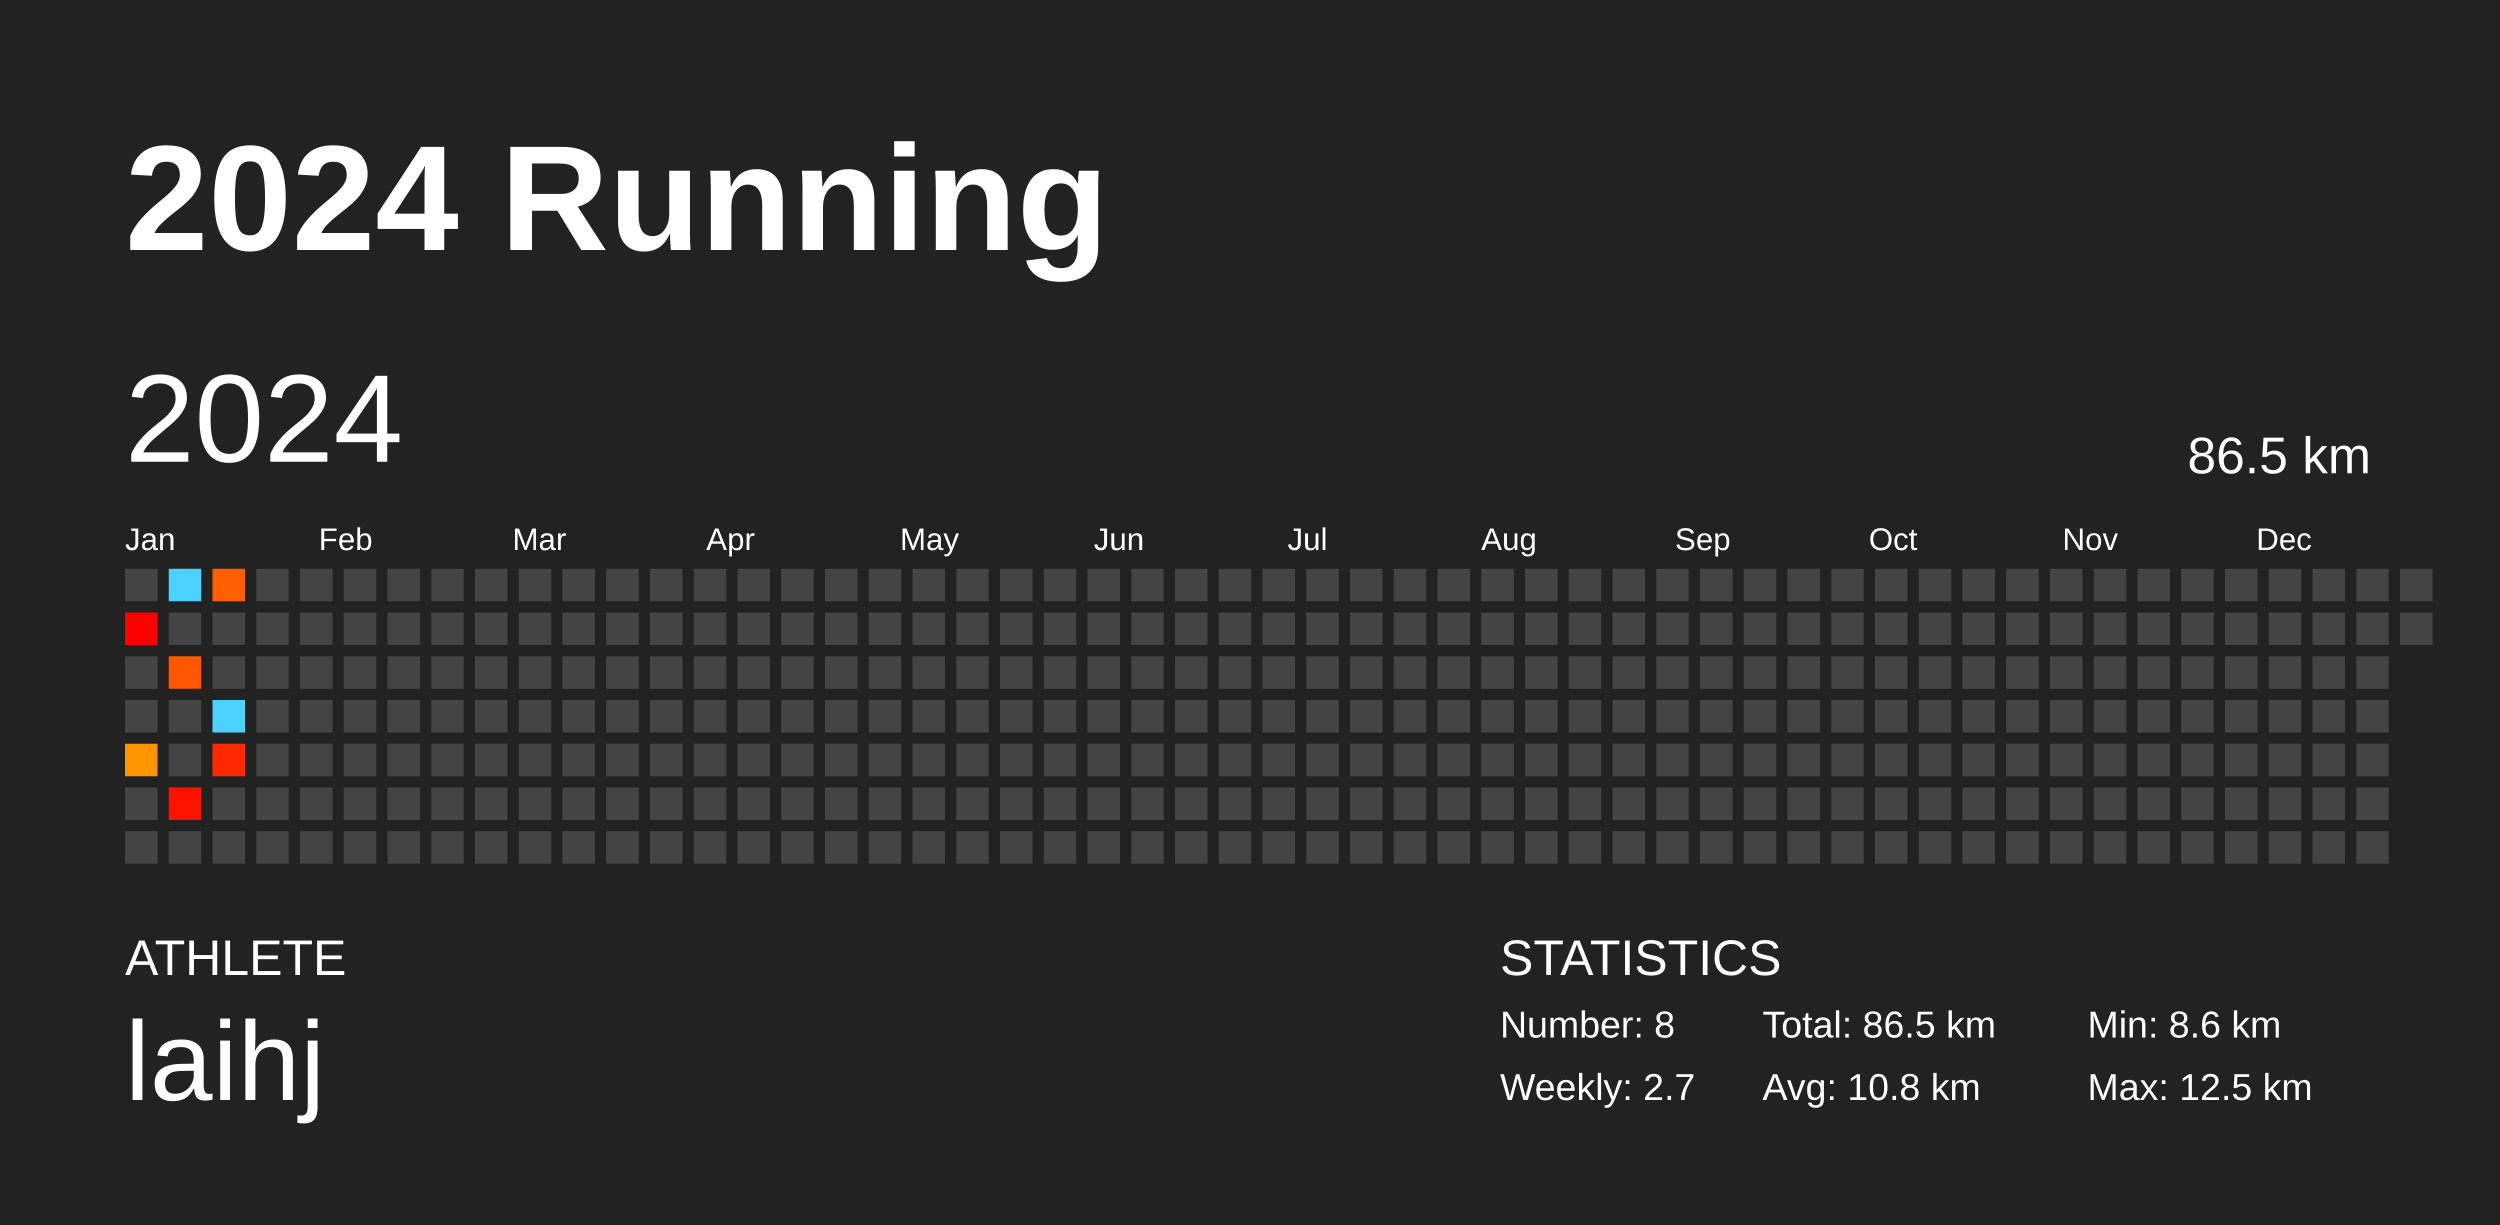
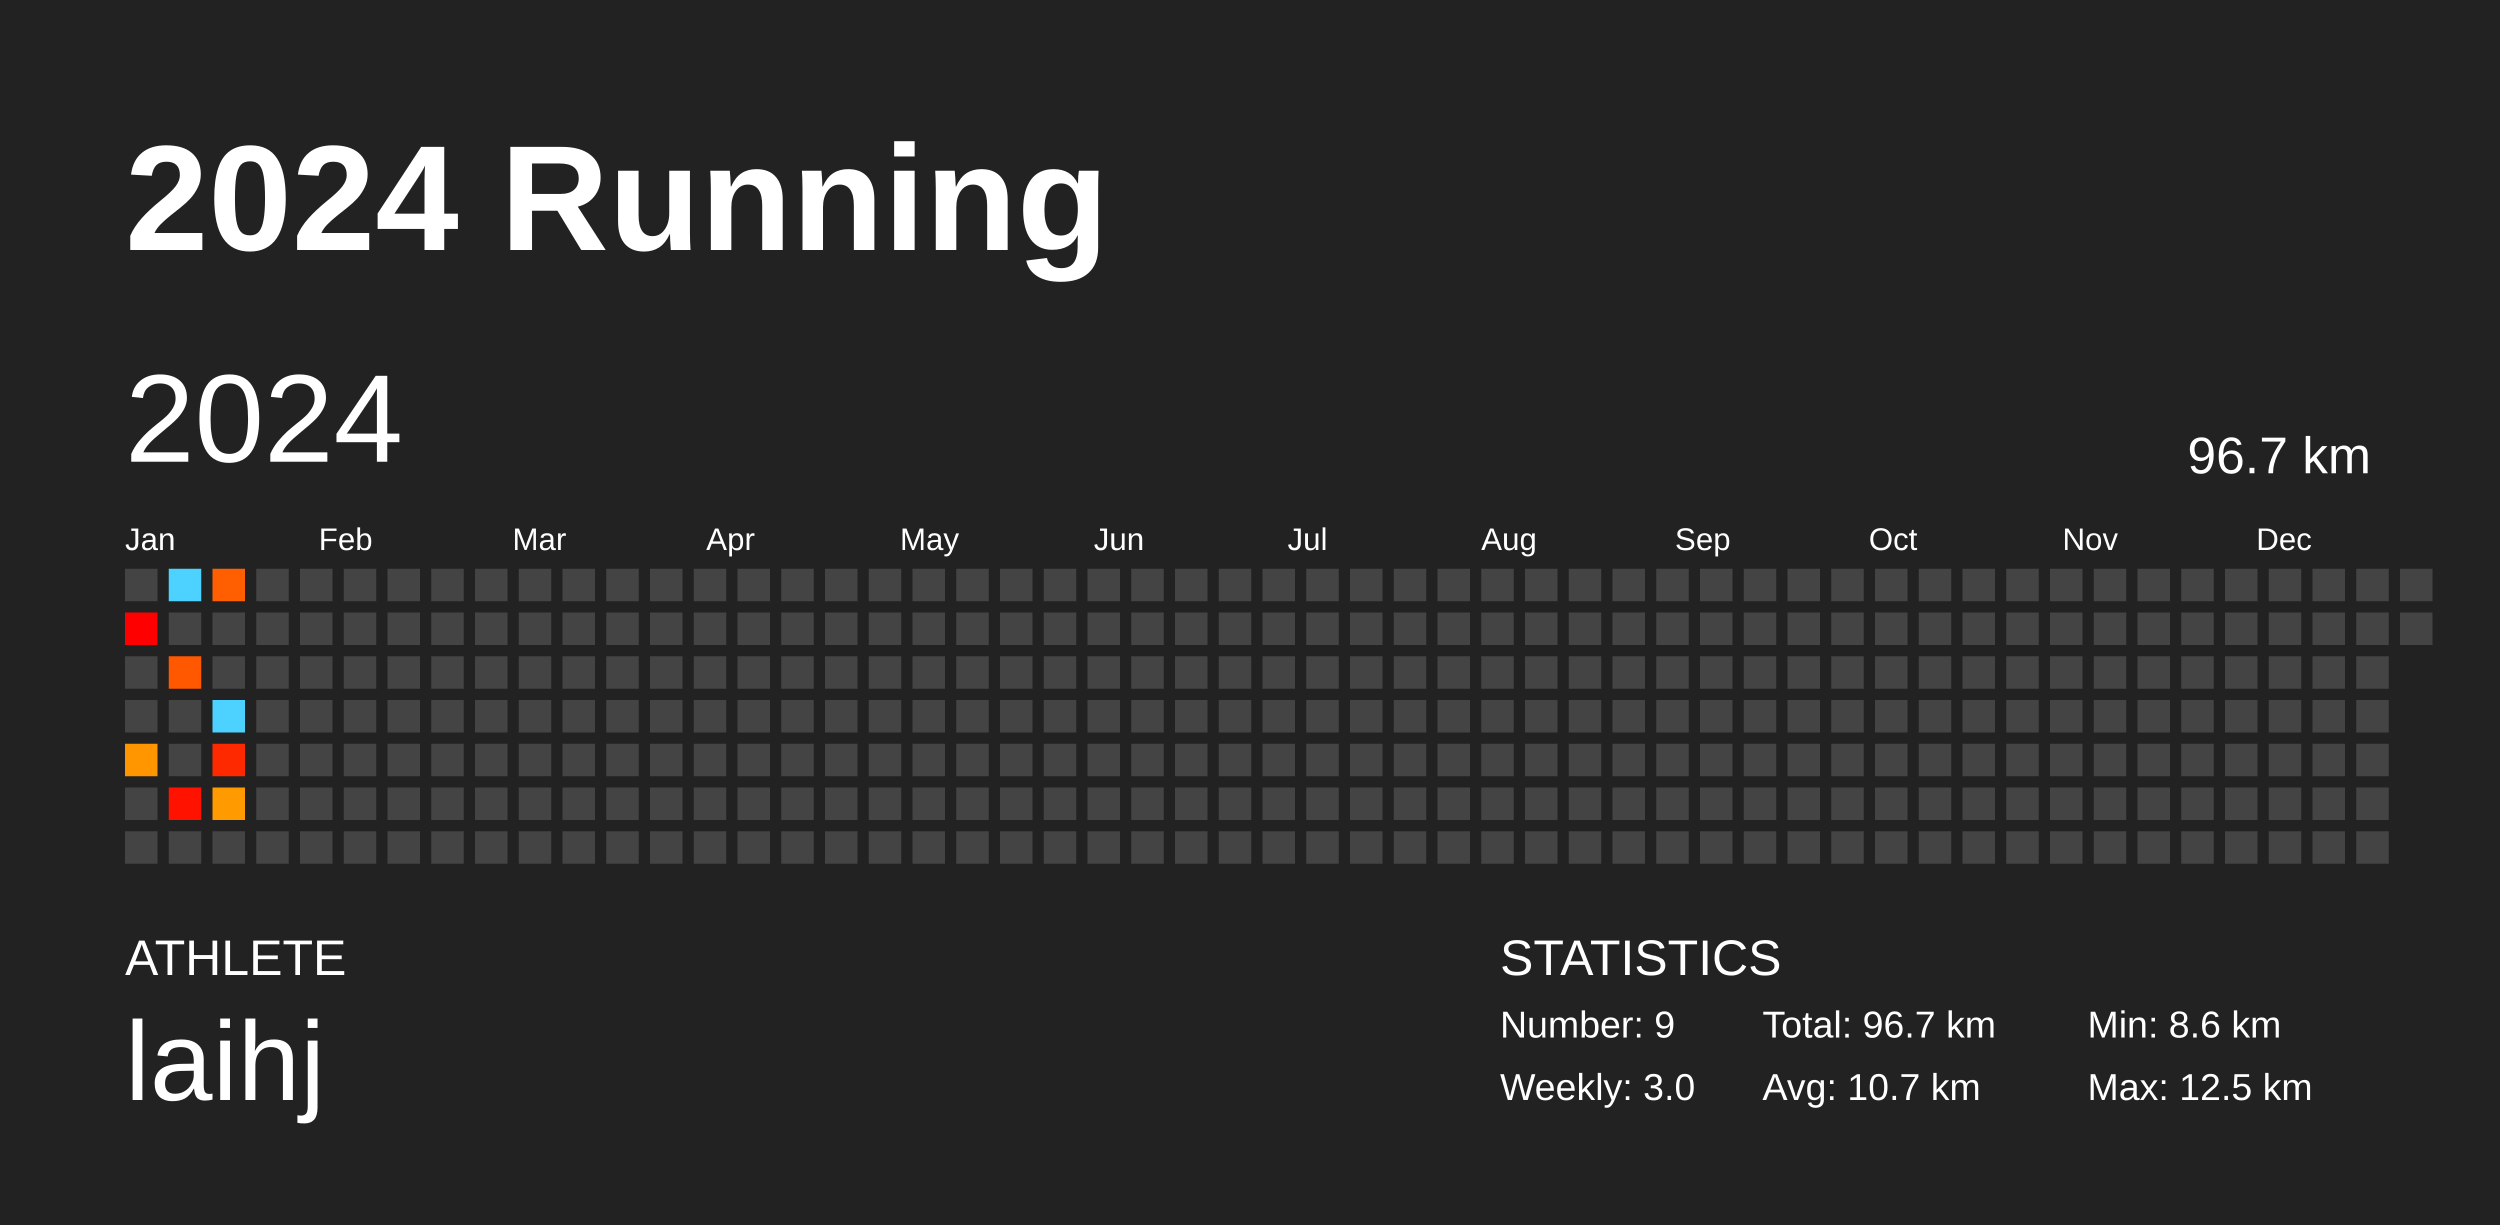
<svg xmlns="http://www.w3.org/2000/svg" baseProfile="full" height="98mm" version="1.1" viewBox="0,0,200,98" width="200mm">
  <defs />
  <rect fill="#222222" height="98" width="200" x="0" y="0" />
  <text fill="#FFFFFF" style="font-size:12px; font-family:Arial; font-weight:bold;" x="10" y="20">2024 Running</text>
  <text fill="#FFFFFF" style="font-size:4px; font-family:Arial" x="10" y="78">ATHLETE</text>
  <text fill="#FFFFFF" style="font-size:9px; font-family:Arial" x="10" y="88">laihj</text>
  <text fill="#FFFFFF" style="font-size:4px; font-family:Arial" x="120" y="78">STATISTICS</text>
-   <text fill="#FFFFFF" style="font-size:3px; font-family:Arial" x="120" y="83">Number: 8</text>
-   <text fill="#FFFFFF" style="font-size:3px; font-family:Arial" x="120" y="88">Weekly: 2.7</text>
-   <text fill="#FFFFFF" style="font-size:3px; font-family:Arial" x="141" y="83">Total: 86.5 km</text>
-   <text fill="#FFFFFF" style="font-size:3px; font-family:Arial" x="141" y="88">Avg: 10.8 km</text>
+   <text fill="#FFFFFF" style="font-size:3px; font-family:Arial" x="120" y="83">Number: 9</text>
+   <text fill="#FFFFFF" style="font-size:3px; font-family:Arial" x="120" y="88">Weekly: 3.0</text>
+   <text fill="#FFFFFF" style="font-size:3px; font-family:Arial" x="141" y="83">Total: 96.7 km</text>
+   <text fill="#FFFFFF" style="font-size:3px; font-family:Arial" x="141" y="88">Avg: 10.7 km</text>
  <text fill="#FFFFFF" style="font-size:3px; font-family:Arial" x="167" y="83">Min: 8.6 km</text>
  <text fill="#FFFFFF" style="font-size:3px; font-family:Arial" x="167" y="88">Max: 12.5 km</text>
  <text dominant-baseline="hanging" fill="#FFFFFF" style="font-size:10.0px; font-family:Arial;" x="10" y="30">2024</text>
-   <text dominant-baseline="hanging" fill="#FFFFFF" style="font-size:4.125px; font-family:Arial;" x="175" y="35">86.5 km</text>
+   <text dominant-baseline="hanging" fill="#FFFFFF" style="font-size:4.125px; font-family:Arial;" x="175" y="35">96.7 km</text>
  <text fill="#FFFFFF" style="font-size:2.5px; font-family:Arial" x="10.0" y="44">Jan</text>
  <text fill="#FFFFFF" style="font-size:2.5px; font-family:Arial" x="25.5" y="44">Feb</text>
  <text fill="#FFFFFF" style="font-size:2.5px; font-family:Arial" x="41.0" y="44">Mar</text>
  <text fill="#FFFFFF" style="font-size:2.5px; font-family:Arial" x="56.5" y="44">Apr</text>
  <text fill="#FFFFFF" style="font-size:2.5px; font-family:Arial" x="72.0" y="44">May</text>
  <text fill="#FFFFFF" style="font-size:2.5px; font-family:Arial" x="87.5" y="44">Jun</text>
  <text fill="#FFFFFF" style="font-size:2.5px; font-family:Arial" x="103.0" y="44">Jul</text>
  <text fill="#FFFFFF" style="font-size:2.5px; font-family:Arial" x="118.5" y="44">Aug</text>
  <text fill="#FFFFFF" style="font-size:2.5px; font-family:Arial" x="134.0" y="44">Sep</text>
  <text fill="#FFFFFF" style="font-size:2.5px; font-family:Arial" x="149.5" y="44">Oct</text>
  <text fill="#FFFFFF" style="font-size:2.5px; font-family:Arial" x="165.0" y="44">Nov</text>
  <text fill="#FFFFFF" style="font-size:2.5px; font-family:Arial" x="180.5" y="44">Dec</text>
  <rect fill="#444444" height="2.6" width="2.6" x="10.0" y="45.5" />
  <rect fill="#ff0000" height="2.6" width="2.6" x="10.0" y="49.0" />
  <rect fill="#444444" height="2.6" width="2.6" x="10.0" y="52.5" />
  <rect fill="#444444" height="2.6" width="2.6" x="10.0" y="56.0" />
  <rect fill="#ff9600" height="2.6" width="2.6" x="10.0" y="59.5" />
  <rect fill="#444444" height="2.6" width="2.6" x="10.0" y="63.0" />
  <rect fill="#444444" height="2.6" width="2.6" x="10.0" y="66.5" />
  <rect fill="#4dd2ff" height="2.6" width="2.6" x="13.5" y="45.5" />
  <rect fill="#444444" height="2.6" width="2.6" x="13.5" y="49.0" />
  <rect fill="#ff5800" height="2.6" width="2.6" x="13.5" y="52.5" />
  <rect fill="#444444" height="2.6" width="2.6" x="13.5" y="56.0" />
  <rect fill="#444444" height="2.6" width="2.6" x="13.5" y="59.5" />
  <rect fill="#ff1300" height="2.6" width="2.6" x="13.5" y="63.0" />
  <rect fill="#444444" height="2.6" width="2.6" x="13.5" y="66.5" />
  <rect fill="#ff5f00" height="2.6" width="2.6" x="17.0" y="45.5" />
  <rect fill="#444444" height="2.6" width="2.6" x="17.0" y="49.0" />
  <rect fill="#444444" height="2.6" width="2.6" x="17.0" y="52.5" />
  <rect fill="#4dd2ff" height="2.6" width="2.6" x="17.0" y="56.0" />
  <rect fill="#ff2900" height="2.6" width="2.6" x="17.0" y="59.5" />
-   <rect fill="#444444" height="2.6" width="2.6" x="17.0" y="63.0" />
+   <rect fill="#ff9a00" height="2.6" width="2.6" x="17.0" y="63.0" />
  <rect fill="#444444" height="2.6" width="2.6" x="17.0" y="66.5" />
  <rect fill="#444444" height="2.6" width="2.6" x="20.5" y="45.5" />
  <rect fill="#444444" height="2.6" width="2.6" x="20.5" y="49.0" />
  <rect fill="#444444" height="2.6" width="2.6" x="20.5" y="52.5" />
  <rect fill="#444444" height="2.6" width="2.6" x="20.5" y="56.0" />
  <rect fill="#444444" height="2.6" width="2.6" x="20.5" y="59.5" />
  <rect fill="#444444" height="2.6" width="2.6" x="20.5" y="63.0" />
  <rect fill="#444444" height="2.6" width="2.6" x="20.5" y="66.5" />
  <rect fill="#444444" height="2.6" width="2.6" x="24.0" y="45.5" />
  <rect fill="#444444" height="2.6" width="2.6" x="24.0" y="49.0" />
  <rect fill="#444444" height="2.6" width="2.6" x="24.0" y="52.5" />
  <rect fill="#444444" height="2.6" width="2.6" x="24.0" y="56.0" />
  <rect fill="#444444" height="2.6" width="2.6" x="24.0" y="59.5" />
  <rect fill="#444444" height="2.6" width="2.6" x="24.0" y="63.0" />
  <rect fill="#444444" height="2.6" width="2.6" x="24.0" y="66.5" />
  <rect fill="#444444" height="2.6" width="2.6" x="27.5" y="45.5" />
  <rect fill="#444444" height="2.6" width="2.6" x="27.5" y="49.0" />
  <rect fill="#444444" height="2.6" width="2.6" x="27.5" y="52.5" />
  <rect fill="#444444" height="2.6" width="2.6" x="27.5" y="56.0" />
  <rect fill="#444444" height="2.6" width="2.6" x="27.5" y="59.5" />
  <rect fill="#444444" height="2.6" width="2.6" x="27.5" y="63.0" />
  <rect fill="#444444" height="2.6" width="2.6" x="27.5" y="66.5" />
  <rect fill="#444444" height="2.6" width="2.6" x="31.0" y="45.5" />
  <rect fill="#444444" height="2.6" width="2.6" x="31.0" y="49.0" />
  <rect fill="#444444" height="2.6" width="2.6" x="31.0" y="52.5" />
  <rect fill="#444444" height="2.6" width="2.6" x="31.0" y="56.0" />
  <rect fill="#444444" height="2.6" width="2.6" x="31.0" y="59.5" />
  <rect fill="#444444" height="2.6" width="2.6" x="31.0" y="63.0" />
  <rect fill="#444444" height="2.6" width="2.6" x="31.0" y="66.5" />
  <rect fill="#444444" height="2.6" width="2.6" x="34.5" y="45.5" />
  <rect fill="#444444" height="2.6" width="2.6" x="34.5" y="49.0" />
  <rect fill="#444444" height="2.6" width="2.6" x="34.5" y="52.5" />
  <rect fill="#444444" height="2.6" width="2.6" x="34.5" y="56.0" />
  <rect fill="#444444" height="2.6" width="2.6" x="34.5" y="59.5" />
  <rect fill="#444444" height="2.6" width="2.6" x="34.5" y="63.0" />
  <rect fill="#444444" height="2.6" width="2.6" x="34.5" y="66.5" />
  <rect fill="#444444" height="2.6" width="2.6" x="38.0" y="45.5" />
  <rect fill="#444444" height="2.6" width="2.6" x="38.0" y="49.0" />
  <rect fill="#444444" height="2.6" width="2.6" x="38.0" y="52.5" />
  <rect fill="#444444" height="2.6" width="2.6" x="38.0" y="56.0" />
  <rect fill="#444444" height="2.6" width="2.6" x="38.0" y="59.5" />
  <rect fill="#444444" height="2.6" width="2.6" x="38.0" y="63.0" />
  <rect fill="#444444" height="2.6" width="2.6" x="38.0" y="66.5" />
  <rect fill="#444444" height="2.6" width="2.6" x="41.5" y="45.5" />
  <rect fill="#444444" height="2.6" width="2.6" x="41.5" y="49.0" />
  <rect fill="#444444" height="2.6" width="2.6" x="41.5" y="52.5" />
  <rect fill="#444444" height="2.6" width="2.6" x="41.5" y="56.0" />
  <rect fill="#444444" height="2.6" width="2.6" x="41.5" y="59.5" />
  <rect fill="#444444" height="2.6" width="2.6" x="41.5" y="63.0" />
  <rect fill="#444444" height="2.6" width="2.6" x="41.5" y="66.5" />
  <rect fill="#444444" height="2.6" width="2.6" x="45.0" y="45.5" />
  <rect fill="#444444" height="2.6" width="2.6" x="45.0" y="49.0" />
  <rect fill="#444444" height="2.6" width="2.6" x="45.0" y="52.5" />
  <rect fill="#444444" height="2.6" width="2.6" x="45.0" y="56.0" />
  <rect fill="#444444" height="2.6" width="2.6" x="45.0" y="59.5" />
  <rect fill="#444444" height="2.6" width="2.6" x="45.0" y="63.0" />
  <rect fill="#444444" height="2.6" width="2.6" x="45.0" y="66.5" />
  <rect fill="#444444" height="2.6" width="2.6" x="48.5" y="45.5" />
  <rect fill="#444444" height="2.6" width="2.6" x="48.5" y="49.0" />
  <rect fill="#444444" height="2.6" width="2.6" x="48.5" y="52.5" />
  <rect fill="#444444" height="2.6" width="2.6" x="48.5" y="56.0" />
  <rect fill="#444444" height="2.6" width="2.6" x="48.5" y="59.5" />
  <rect fill="#444444" height="2.6" width="2.6" x="48.5" y="63.0" />
  <rect fill="#444444" height="2.6" width="2.6" x="48.5" y="66.5" />
  <rect fill="#444444" height="2.6" width="2.6" x="52.0" y="45.5" />
  <rect fill="#444444" height="2.6" width="2.6" x="52.0" y="49.0" />
  <rect fill="#444444" height="2.6" width="2.6" x="52.0" y="52.5" />
  <rect fill="#444444" height="2.6" width="2.6" x="52.0" y="56.0" />
  <rect fill="#444444" height="2.6" width="2.6" x="52.0" y="59.5" />
  <rect fill="#444444" height="2.6" width="2.6" x="52.0" y="63.0" />
  <rect fill="#444444" height="2.6" width="2.6" x="52.0" y="66.5" />
  <rect fill="#444444" height="2.6" width="2.6" x="55.5" y="45.5" />
  <rect fill="#444444" height="2.6" width="2.6" x="55.5" y="49.0" />
  <rect fill="#444444" height="2.6" width="2.6" x="55.5" y="52.5" />
  <rect fill="#444444" height="2.6" width="2.6" x="55.5" y="56.0" />
  <rect fill="#444444" height="2.6" width="2.6" x="55.5" y="59.5" />
  <rect fill="#444444" height="2.6" width="2.6" x="55.5" y="63.0" />
  <rect fill="#444444" height="2.6" width="2.6" x="55.5" y="66.5" />
  <rect fill="#444444" height="2.6" width="2.6" x="59.0" y="45.5" />
  <rect fill="#444444" height="2.6" width="2.6" x="59.0" y="49.0" />
  <rect fill="#444444" height="2.6" width="2.6" x="59.0" y="52.5" />
  <rect fill="#444444" height="2.6" width="2.6" x="59.0" y="56.0" />
  <rect fill="#444444" height="2.6" width="2.6" x="59.0" y="59.5" />
  <rect fill="#444444" height="2.6" width="2.6" x="59.0" y="63.0" />
  <rect fill="#444444" height="2.6" width="2.6" x="59.0" y="66.5" />
  <rect fill="#444444" height="2.6" width="2.6" x="62.5" y="45.5" />
  <rect fill="#444444" height="2.6" width="2.6" x="62.5" y="49.0" />
  <rect fill="#444444" height="2.6" width="2.6" x="62.5" y="52.5" />
  <rect fill="#444444" height="2.6" width="2.6" x="62.5" y="56.0" />
  <rect fill="#444444" height="2.6" width="2.6" x="62.5" y="59.5" />
  <rect fill="#444444" height="2.6" width="2.6" x="62.5" y="63.0" />
  <rect fill="#444444" height="2.6" width="2.6" x="62.5" y="66.5" />
  <rect fill="#444444" height="2.6" width="2.6" x="66.0" y="45.5" />
  <rect fill="#444444" height="2.6" width="2.6" x="66.0" y="49.0" />
  <rect fill="#444444" height="2.6" width="2.6" x="66.0" y="52.5" />
  <rect fill="#444444" height="2.6" width="2.6" x="66.0" y="56.0" />
  <rect fill="#444444" height="2.6" width="2.6" x="66.0" y="59.5" />
  <rect fill="#444444" height="2.6" width="2.6" x="66.0" y="63.0" />
  <rect fill="#444444" height="2.6" width="2.6" x="66.0" y="66.5" />
  <rect fill="#444444" height="2.6" width="2.6" x="69.5" y="45.5" />
  <rect fill="#444444" height="2.6" width="2.6" x="69.5" y="49.0" />
  <rect fill="#444444" height="2.6" width="2.6" x="69.5" y="52.5" />
  <rect fill="#444444" height="2.6" width="2.6" x="69.5" y="56.0" />
  <rect fill="#444444" height="2.6" width="2.6" x="69.5" y="59.5" />
  <rect fill="#444444" height="2.6" width="2.6" x="69.5" y="63.0" />
  <rect fill="#444444" height="2.6" width="2.6" x="69.5" y="66.5" />
  <rect fill="#444444" height="2.6" width="2.6" x="73.0" y="45.5" />
  <rect fill="#444444" height="2.6" width="2.6" x="73.0" y="49.0" />
  <rect fill="#444444" height="2.6" width="2.6" x="73.0" y="52.5" />
  <rect fill="#444444" height="2.6" width="2.6" x="73.0" y="56.0" />
  <rect fill="#444444" height="2.6" width="2.6" x="73.0" y="59.5" />
  <rect fill="#444444" height="2.6" width="2.6" x="73.0" y="63.0" />
  <rect fill="#444444" height="2.6" width="2.6" x="73.0" y="66.5" />
  <rect fill="#444444" height="2.6" width="2.6" x="76.5" y="45.5" />
  <rect fill="#444444" height="2.6" width="2.6" x="76.5" y="49.0" />
  <rect fill="#444444" height="2.6" width="2.6" x="76.5" y="52.5" />
  <rect fill="#444444" height="2.6" width="2.6" x="76.5" y="56.0" />
  <rect fill="#444444" height="2.6" width="2.6" x="76.5" y="59.5" />
  <rect fill="#444444" height="2.6" width="2.6" x="76.5" y="63.0" />
  <rect fill="#444444" height="2.6" width="2.6" x="76.5" y="66.5" />
  <rect fill="#444444" height="2.6" width="2.6" x="80.0" y="45.5" />
  <rect fill="#444444" height="2.6" width="2.6" x="80.0" y="49.0" />
  <rect fill="#444444" height="2.6" width="2.6" x="80.0" y="52.5" />
  <rect fill="#444444" height="2.6" width="2.6" x="80.0" y="56.0" />
  <rect fill="#444444" height="2.6" width="2.6" x="80.0" y="59.5" />
  <rect fill="#444444" height="2.6" width="2.6" x="80.0" y="63.0" />
  <rect fill="#444444" height="2.6" width="2.6" x="80.0" y="66.5" />
  <rect fill="#444444" height="2.6" width="2.6" x="83.5" y="45.5" />
  <rect fill="#444444" height="2.6" width="2.6" x="83.5" y="49.0" />
  <rect fill="#444444" height="2.6" width="2.6" x="83.5" y="52.5" />
  <rect fill="#444444" height="2.6" width="2.6" x="83.5" y="56.0" />
  <rect fill="#444444" height="2.6" width="2.6" x="83.5" y="59.5" />
  <rect fill="#444444" height="2.6" width="2.6" x="83.5" y="63.0" />
  <rect fill="#444444" height="2.6" width="2.6" x="83.5" y="66.5" />
  <rect fill="#444444" height="2.6" width="2.6" x="87.0" y="45.5" />
  <rect fill="#444444" height="2.6" width="2.6" x="87.0" y="49.0" />
  <rect fill="#444444" height="2.6" width="2.6" x="87.0" y="52.5" />
  <rect fill="#444444" height="2.6" width="2.6" x="87.0" y="56.0" />
  <rect fill="#444444" height="2.6" width="2.6" x="87.0" y="59.5" />
  <rect fill="#444444" height="2.6" width="2.6" x="87.0" y="63.0" />
  <rect fill="#444444" height="2.6" width="2.6" x="87.0" y="66.5" />
  <rect fill="#444444" height="2.6" width="2.6" x="90.5" y="45.5" />
  <rect fill="#444444" height="2.6" width="2.6" x="90.5" y="49.0" />
  <rect fill="#444444" height="2.6" width="2.6" x="90.5" y="52.5" />
  <rect fill="#444444" height="2.6" width="2.6" x="90.5" y="56.0" />
  <rect fill="#444444" height="2.6" width="2.6" x="90.5" y="59.5" />
  <rect fill="#444444" height="2.6" width="2.6" x="90.5" y="63.0" />
  <rect fill="#444444" height="2.6" width="2.6" x="90.5" y="66.5" />
  <rect fill="#444444" height="2.6" width="2.6" x="94.0" y="45.5" />
  <rect fill="#444444" height="2.6" width="2.6" x="94.0" y="49.0" />
  <rect fill="#444444" height="2.6" width="2.6" x="94.0" y="52.5" />
  <rect fill="#444444" height="2.6" width="2.6" x="94.0" y="56.0" />
  <rect fill="#444444" height="2.6" width="2.6" x="94.0" y="59.5" />
  <rect fill="#444444" height="2.6" width="2.6" x="94.0" y="63.0" />
  <rect fill="#444444" height="2.6" width="2.6" x="94.0" y="66.5" />
  <rect fill="#444444" height="2.6" width="2.6" x="97.5" y="45.5" />
  <rect fill="#444444" height="2.6" width="2.6" x="97.5" y="49.0" />
  <rect fill="#444444" height="2.6" width="2.6" x="97.5" y="52.5" />
  <rect fill="#444444" height="2.6" width="2.6" x="97.5" y="56.0" />
  <rect fill="#444444" height="2.6" width="2.6" x="97.5" y="59.5" />
  <rect fill="#444444" height="2.6" width="2.6" x="97.5" y="63.0" />
  <rect fill="#444444" height="2.6" width="2.6" x="97.5" y="66.5" />
  <rect fill="#444444" height="2.6" width="2.6" x="101.0" y="45.5" />
  <rect fill="#444444" height="2.6" width="2.6" x="101.0" y="49.0" />
  <rect fill="#444444" height="2.6" width="2.6" x="101.0" y="52.5" />
  <rect fill="#444444" height="2.6" width="2.6" x="101.0" y="56.0" />
  <rect fill="#444444" height="2.6" width="2.6" x="101.0" y="59.5" />
  <rect fill="#444444" height="2.6" width="2.6" x="101.0" y="63.0" />
  <rect fill="#444444" height="2.6" width="2.6" x="101.0" y="66.5" />
  <rect fill="#444444" height="2.6" width="2.6" x="104.5" y="45.5" />
  <rect fill="#444444" height="2.6" width="2.6" x="104.5" y="49.0" />
  <rect fill="#444444" height="2.6" width="2.6" x="104.5" y="52.5" />
  <rect fill="#444444" height="2.6" width="2.6" x="104.5" y="56.0" />
  <rect fill="#444444" height="2.6" width="2.6" x="104.5" y="59.5" />
  <rect fill="#444444" height="2.6" width="2.6" x="104.5" y="63.0" />
  <rect fill="#444444" height="2.6" width="2.6" x="104.5" y="66.5" />
  <rect fill="#444444" height="2.6" width="2.6" x="108.0" y="45.5" />
  <rect fill="#444444" height="2.6" width="2.6" x="108.0" y="49.0" />
  <rect fill="#444444" height="2.6" width="2.6" x="108.0" y="52.5" />
  <rect fill="#444444" height="2.6" width="2.6" x="108.0" y="56.0" />
  <rect fill="#444444" height="2.6" width="2.6" x="108.0" y="59.5" />
  <rect fill="#444444" height="2.6" width="2.6" x="108.0" y="63.0" />
  <rect fill="#444444" height="2.6" width="2.6" x="108.0" y="66.5" />
  <rect fill="#444444" height="2.6" width="2.6" x="111.5" y="45.5" />
  <rect fill="#444444" height="2.6" width="2.6" x="111.5" y="49.0" />
  <rect fill="#444444" height="2.6" width="2.6" x="111.5" y="52.5" />
  <rect fill="#444444" height="2.6" width="2.6" x="111.5" y="56.0" />
  <rect fill="#444444" height="2.6" width="2.6" x="111.5" y="59.5" />
  <rect fill="#444444" height="2.6" width="2.6" x="111.5" y="63.0" />
  <rect fill="#444444" height="2.6" width="2.6" x="111.5" y="66.5" />
  <rect fill="#444444" height="2.6" width="2.6" x="115.0" y="45.5" />
  <rect fill="#444444" height="2.6" width="2.6" x="115.0" y="49.0" />
  <rect fill="#444444" height="2.6" width="2.6" x="115.0" y="52.5" />
  <rect fill="#444444" height="2.6" width="2.6" x="115.0" y="56.0" />
  <rect fill="#444444" height="2.6" width="2.6" x="115.0" y="59.5" />
  <rect fill="#444444" height="2.6" width="2.6" x="115.0" y="63.0" />
  <rect fill="#444444" height="2.6" width="2.6" x="115.0" y="66.5" />
  <rect fill="#444444" height="2.6" width="2.6" x="118.5" y="45.5" />
  <rect fill="#444444" height="2.6" width="2.6" x="118.5" y="49.0" />
  <rect fill="#444444" height="2.6" width="2.6" x="118.5" y="52.5" />
  <rect fill="#444444" height="2.6" width="2.6" x="118.5" y="56.0" />
  <rect fill="#444444" height="2.6" width="2.6" x="118.5" y="59.5" />
  <rect fill="#444444" height="2.6" width="2.6" x="118.5" y="63.0" />
  <rect fill="#444444" height="2.6" width="2.6" x="118.5" y="66.5" />
  <rect fill="#444444" height="2.6" width="2.6" x="122.0" y="45.5" />
  <rect fill="#444444" height="2.6" width="2.6" x="122.0" y="49.0" />
  <rect fill="#444444" height="2.6" width="2.6" x="122.0" y="52.5" />
  <rect fill="#444444" height="2.6" width="2.6" x="122.0" y="56.0" />
  <rect fill="#444444" height="2.6" width="2.6" x="122.0" y="59.5" />
  <rect fill="#444444" height="2.6" width="2.6" x="122.0" y="63.0" />
  <rect fill="#444444" height="2.6" width="2.6" x="122.0" y="66.5" />
  <rect fill="#444444" height="2.6" width="2.6" x="125.5" y="45.5" />
  <rect fill="#444444" height="2.6" width="2.6" x="125.5" y="49.0" />
  <rect fill="#444444" height="2.6" width="2.6" x="125.5" y="52.5" />
  <rect fill="#444444" height="2.6" width="2.6" x="125.5" y="56.0" />
  <rect fill="#444444" height="2.6" width="2.6" x="125.5" y="59.5" />
  <rect fill="#444444" height="2.6" width="2.6" x="125.5" y="63.0" />
  <rect fill="#444444" height="2.6" width="2.6" x="125.5" y="66.5" />
  <rect fill="#444444" height="2.6" width="2.6" x="129.0" y="45.5" />
  <rect fill="#444444" height="2.6" width="2.6" x="129.0" y="49.0" />
  <rect fill="#444444" height="2.6" width="2.6" x="129.0" y="52.5" />
  <rect fill="#444444" height="2.6" width="2.6" x="129.0" y="56.0" />
  <rect fill="#444444" height="2.6" width="2.6" x="129.0" y="59.5" />
  <rect fill="#444444" height="2.6" width="2.6" x="129.0" y="63.0" />
  <rect fill="#444444" height="2.6" width="2.6" x="129.0" y="66.5" />
  <rect fill="#444444" height="2.6" width="2.6" x="132.5" y="45.5" />
  <rect fill="#444444" height="2.6" width="2.6" x="132.5" y="49.0" />
  <rect fill="#444444" height="2.6" width="2.6" x="132.5" y="52.5" />
  <rect fill="#444444" height="2.6" width="2.6" x="132.5" y="56.0" />
  <rect fill="#444444" height="2.6" width="2.6" x="132.5" y="59.5" />
  <rect fill="#444444" height="2.6" width="2.6" x="132.5" y="63.0" />
  <rect fill="#444444" height="2.6" width="2.6" x="132.5" y="66.5" />
  <rect fill="#444444" height="2.6" width="2.6" x="136.0" y="45.5" />
  <rect fill="#444444" height="2.6" width="2.6" x="136.0" y="49.0" />
  <rect fill="#444444" height="2.6" width="2.6" x="136.0" y="52.5" />
  <rect fill="#444444" height="2.6" width="2.6" x="136.0" y="56.0" />
  <rect fill="#444444" height="2.6" width="2.6" x="136.0" y="59.5" />
  <rect fill="#444444" height="2.6" width="2.6" x="136.0" y="63.0" />
  <rect fill="#444444" height="2.6" width="2.6" x="136.0" y="66.5" />
  <rect fill="#444444" height="2.6" width="2.6" x="139.5" y="45.5" />
  <rect fill="#444444" height="2.6" width="2.6" x="139.5" y="49.0" />
  <rect fill="#444444" height="2.6" width="2.6" x="139.5" y="52.5" />
  <rect fill="#444444" height="2.6" width="2.6" x="139.5" y="56.0" />
  <rect fill="#444444" height="2.6" width="2.6" x="139.5" y="59.5" />
  <rect fill="#444444" height="2.6" width="2.6" x="139.5" y="63.0" />
  <rect fill="#444444" height="2.6" width="2.6" x="139.5" y="66.5" />
  <rect fill="#444444" height="2.6" width="2.6" x="143.0" y="45.5" />
  <rect fill="#444444" height="2.6" width="2.6" x="143.0" y="49.0" />
  <rect fill="#444444" height="2.6" width="2.6" x="143.0" y="52.5" />
  <rect fill="#444444" height="2.6" width="2.6" x="143.0" y="56.0" />
  <rect fill="#444444" height="2.6" width="2.6" x="143.0" y="59.5" />
  <rect fill="#444444" height="2.6" width="2.6" x="143.0" y="63.0" />
  <rect fill="#444444" height="2.6" width="2.6" x="143.0" y="66.5" />
  <rect fill="#444444" height="2.6" width="2.6" x="146.5" y="45.5" />
  <rect fill="#444444" height="2.6" width="2.6" x="146.5" y="49.0" />
  <rect fill="#444444" height="2.6" width="2.6" x="146.5" y="52.5" />
  <rect fill="#444444" height="2.6" width="2.6" x="146.5" y="56.0" />
  <rect fill="#444444" height="2.6" width="2.6" x="146.5" y="59.5" />
  <rect fill="#444444" height="2.6" width="2.6" x="146.5" y="63.0" />
  <rect fill="#444444" height="2.6" width="2.6" x="146.5" y="66.5" />
  <rect fill="#444444" height="2.6" width="2.6" x="150.0" y="45.5" />
  <rect fill="#444444" height="2.6" width="2.6" x="150.0" y="49.0" />
  <rect fill="#444444" height="2.6" width="2.6" x="150.0" y="52.5" />
  <rect fill="#444444" height="2.6" width="2.6" x="150.0" y="56.0" />
  <rect fill="#444444" height="2.6" width="2.6" x="150.0" y="59.5" />
  <rect fill="#444444" height="2.6" width="2.6" x="150.0" y="63.0" />
  <rect fill="#444444" height="2.6" width="2.6" x="150.0" y="66.5" />
  <rect fill="#444444" height="2.6" width="2.6" x="153.5" y="45.5" />
  <rect fill="#444444" height="2.6" width="2.6" x="153.5" y="49.0" />
  <rect fill="#444444" height="2.6" width="2.6" x="153.5" y="52.5" />
  <rect fill="#444444" height="2.6" width="2.6" x="153.5" y="56.0" />
  <rect fill="#444444" height="2.6" width="2.6" x="153.5" y="59.5" />
  <rect fill="#444444" height="2.6" width="2.6" x="153.5" y="63.0" />
  <rect fill="#444444" height="2.6" width="2.6" x="153.5" y="66.5" />
  <rect fill="#444444" height="2.6" width="2.6" x="157.0" y="45.5" />
  <rect fill="#444444" height="2.6" width="2.6" x="157.0" y="49.0" />
  <rect fill="#444444" height="2.6" width="2.6" x="157.0" y="52.5" />
  <rect fill="#444444" height="2.6" width="2.6" x="157.0" y="56.0" />
  <rect fill="#444444" height="2.6" width="2.6" x="157.0" y="59.5" />
  <rect fill="#444444" height="2.6" width="2.6" x="157.0" y="63.0" />
  <rect fill="#444444" height="2.6" width="2.6" x="157.0" y="66.5" />
  <rect fill="#444444" height="2.6" width="2.6" x="160.5" y="45.5" />
  <rect fill="#444444" height="2.6" width="2.6" x="160.5" y="49.0" />
  <rect fill="#444444" height="2.6" width="2.6" x="160.5" y="52.5" />
  <rect fill="#444444" height="2.6" width="2.6" x="160.5" y="56.0" />
  <rect fill="#444444" height="2.6" width="2.6" x="160.5" y="59.5" />
  <rect fill="#444444" height="2.6" width="2.6" x="160.5" y="63.0" />
  <rect fill="#444444" height="2.6" width="2.6" x="160.5" y="66.5" />
  <rect fill="#444444" height="2.6" width="2.6" x="164.0" y="45.5" />
  <rect fill="#444444" height="2.6" width="2.6" x="164.0" y="49.0" />
  <rect fill="#444444" height="2.6" width="2.6" x="164.0" y="52.5" />
  <rect fill="#444444" height="2.6" width="2.6" x="164.0" y="56.0" />
  <rect fill="#444444" height="2.6" width="2.6" x="164.0" y="59.5" />
  <rect fill="#444444" height="2.6" width="2.6" x="164.0" y="63.0" />
  <rect fill="#444444" height="2.6" width="2.6" x="164.0" y="66.5" />
  <rect fill="#444444" height="2.6" width="2.6" x="167.5" y="45.5" />
  <rect fill="#444444" height="2.6" width="2.6" x="167.5" y="49.0" />
  <rect fill="#444444" height="2.6" width="2.6" x="167.5" y="52.5" />
  <rect fill="#444444" height="2.6" width="2.6" x="167.5" y="56.0" />
  <rect fill="#444444" height="2.6" width="2.6" x="167.5" y="59.5" />
  <rect fill="#444444" height="2.6" width="2.6" x="167.5" y="63.0" />
  <rect fill="#444444" height="2.6" width="2.6" x="167.5" y="66.5" />
  <rect fill="#444444" height="2.6" width="2.6" x="171.0" y="45.5" />
  <rect fill="#444444" height="2.6" width="2.6" x="171.0" y="49.0" />
  <rect fill="#444444" height="2.6" width="2.6" x="171.0" y="52.5" />
  <rect fill="#444444" height="2.6" width="2.6" x="171.0" y="56.0" />
  <rect fill="#444444" height="2.6" width="2.6" x="171.0" y="59.5" />
  <rect fill="#444444" height="2.6" width="2.6" x="171.0" y="63.0" />
  <rect fill="#444444" height="2.6" width="2.6" x="171.0" y="66.5" />
  <rect fill="#444444" height="2.6" width="2.6" x="174.5" y="45.5" />
  <rect fill="#444444" height="2.6" width="2.6" x="174.5" y="49.0" />
  <rect fill="#444444" height="2.6" width="2.6" x="174.5" y="52.5" />
  <rect fill="#444444" height="2.6" width="2.6" x="174.5" y="56.0" />
  <rect fill="#444444" height="2.6" width="2.6" x="174.5" y="59.5" />
  <rect fill="#444444" height="2.6" width="2.6" x="174.5" y="63.0" />
  <rect fill="#444444" height="2.6" width="2.6" x="174.5" y="66.5" />
  <rect fill="#444444" height="2.6" width="2.6" x="178.0" y="45.5" />
  <rect fill="#444444" height="2.6" width="2.6" x="178.0" y="49.0" />
  <rect fill="#444444" height="2.6" width="2.6" x="178.0" y="52.5" />
  <rect fill="#444444" height="2.6" width="2.6" x="178.0" y="56.0" />
  <rect fill="#444444" height="2.6" width="2.6" x="178.0" y="59.5" />
  <rect fill="#444444" height="2.6" width="2.6" x="178.0" y="63.0" />
  <rect fill="#444444" height="2.6" width="2.6" x="178.0" y="66.5" />
  <rect fill="#444444" height="2.6" width="2.6" x="181.5" y="45.5" />
  <rect fill="#444444" height="2.6" width="2.6" x="181.5" y="49.0" />
  <rect fill="#444444" height="2.6" width="2.6" x="181.5" y="52.5" />
  <rect fill="#444444" height="2.6" width="2.6" x="181.5" y="56.0" />
  <rect fill="#444444" height="2.6" width="2.6" x="181.5" y="59.5" />
  <rect fill="#444444" height="2.6" width="2.6" x="181.5" y="63.0" />
  <rect fill="#444444" height="2.6" width="2.6" x="181.5" y="66.5" />
  <rect fill="#444444" height="2.6" width="2.6" x="185.0" y="45.5" />
  <rect fill="#444444" height="2.6" width="2.6" x="185.0" y="49.0" />
  <rect fill="#444444" height="2.6" width="2.6" x="185.0" y="52.5" />
  <rect fill="#444444" height="2.6" width="2.6" x="185.0" y="56.0" />
  <rect fill="#444444" height="2.6" width="2.6" x="185.0" y="59.5" />
  <rect fill="#444444" height="2.6" width="2.6" x="185.0" y="63.0" />
  <rect fill="#444444" height="2.6" width="2.6" x="185.0" y="66.5" />
  <rect fill="#444444" height="2.6" width="2.6" x="188.5" y="45.5" />
  <rect fill="#444444" height="2.6" width="2.6" x="188.5" y="49.0" />
  <rect fill="#444444" height="2.6" width="2.6" x="188.5" y="52.5" />
  <rect fill="#444444" height="2.6" width="2.6" x="188.5" y="56.0" />
  <rect fill="#444444" height="2.6" width="2.6" x="188.5" y="59.5" />
  <rect fill="#444444" height="2.6" width="2.6" x="188.5" y="63.0" />
  <rect fill="#444444" height="2.6" width="2.6" x="188.5" y="66.5" />
  <rect fill="#444444" height="2.6" width="2.6" x="192.0" y="45.5" />
  <rect fill="#444444" height="2.6" width="2.6" x="192.0" y="49.0" />
</svg>
